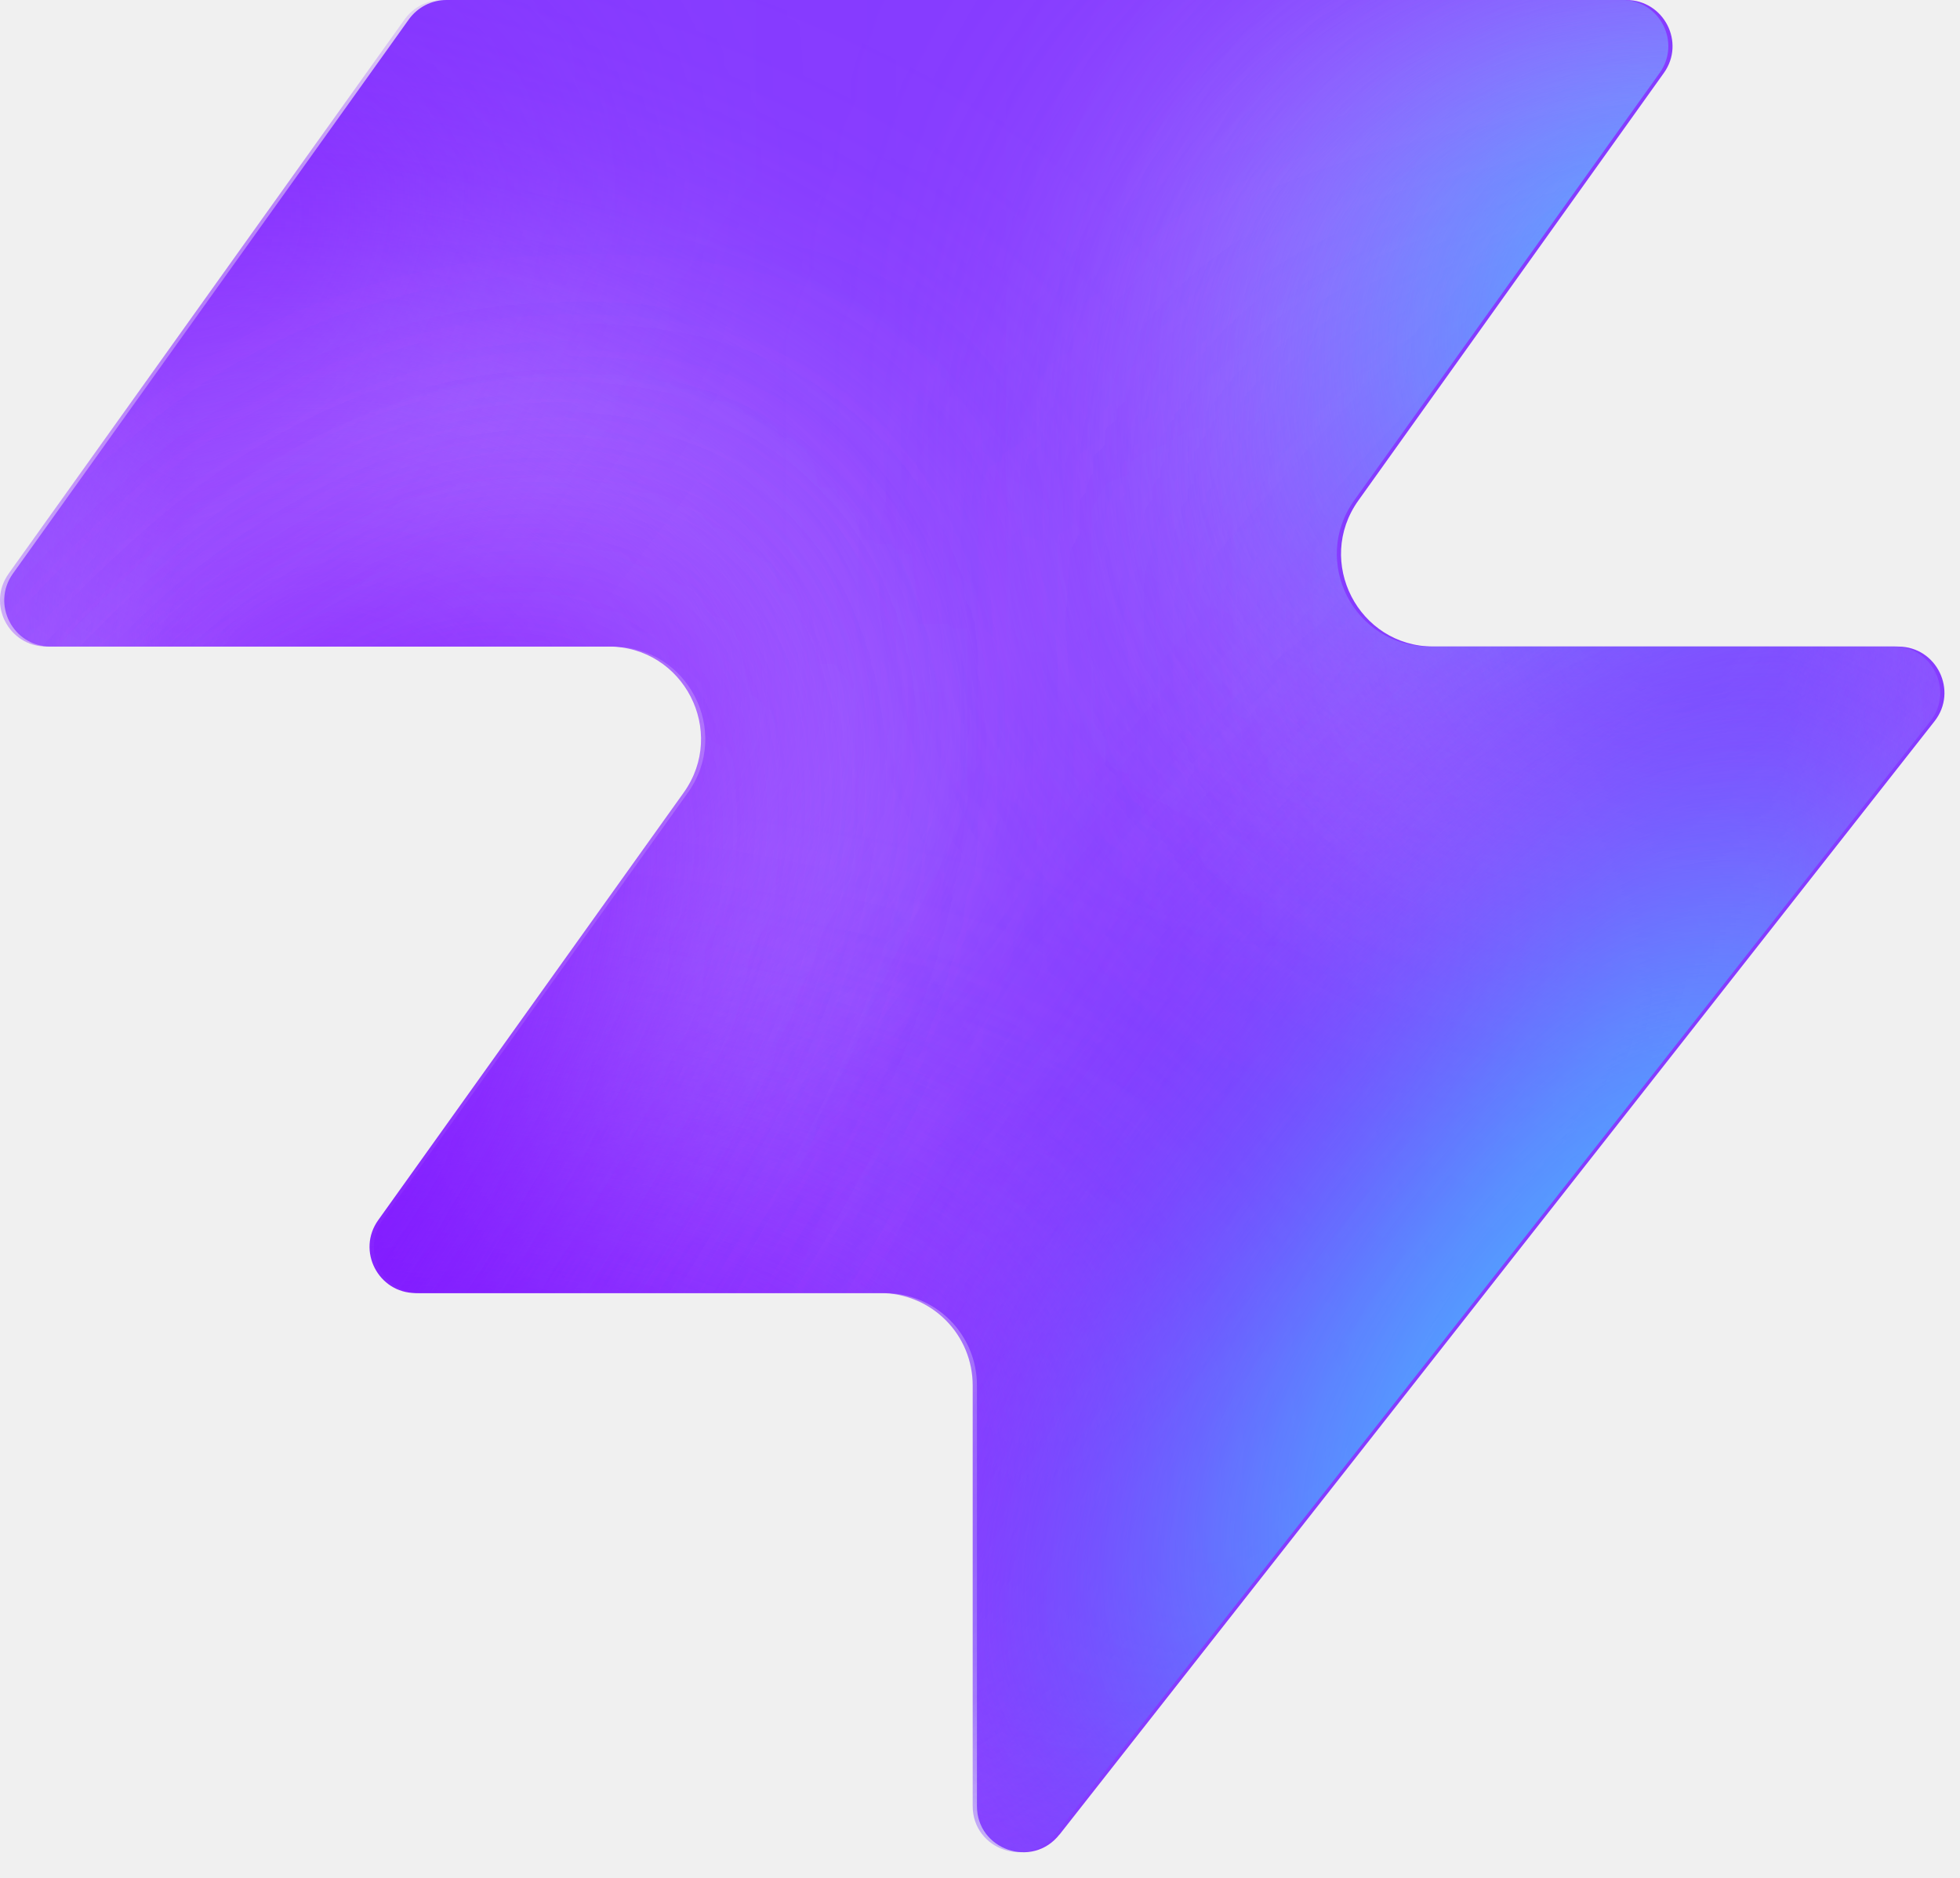
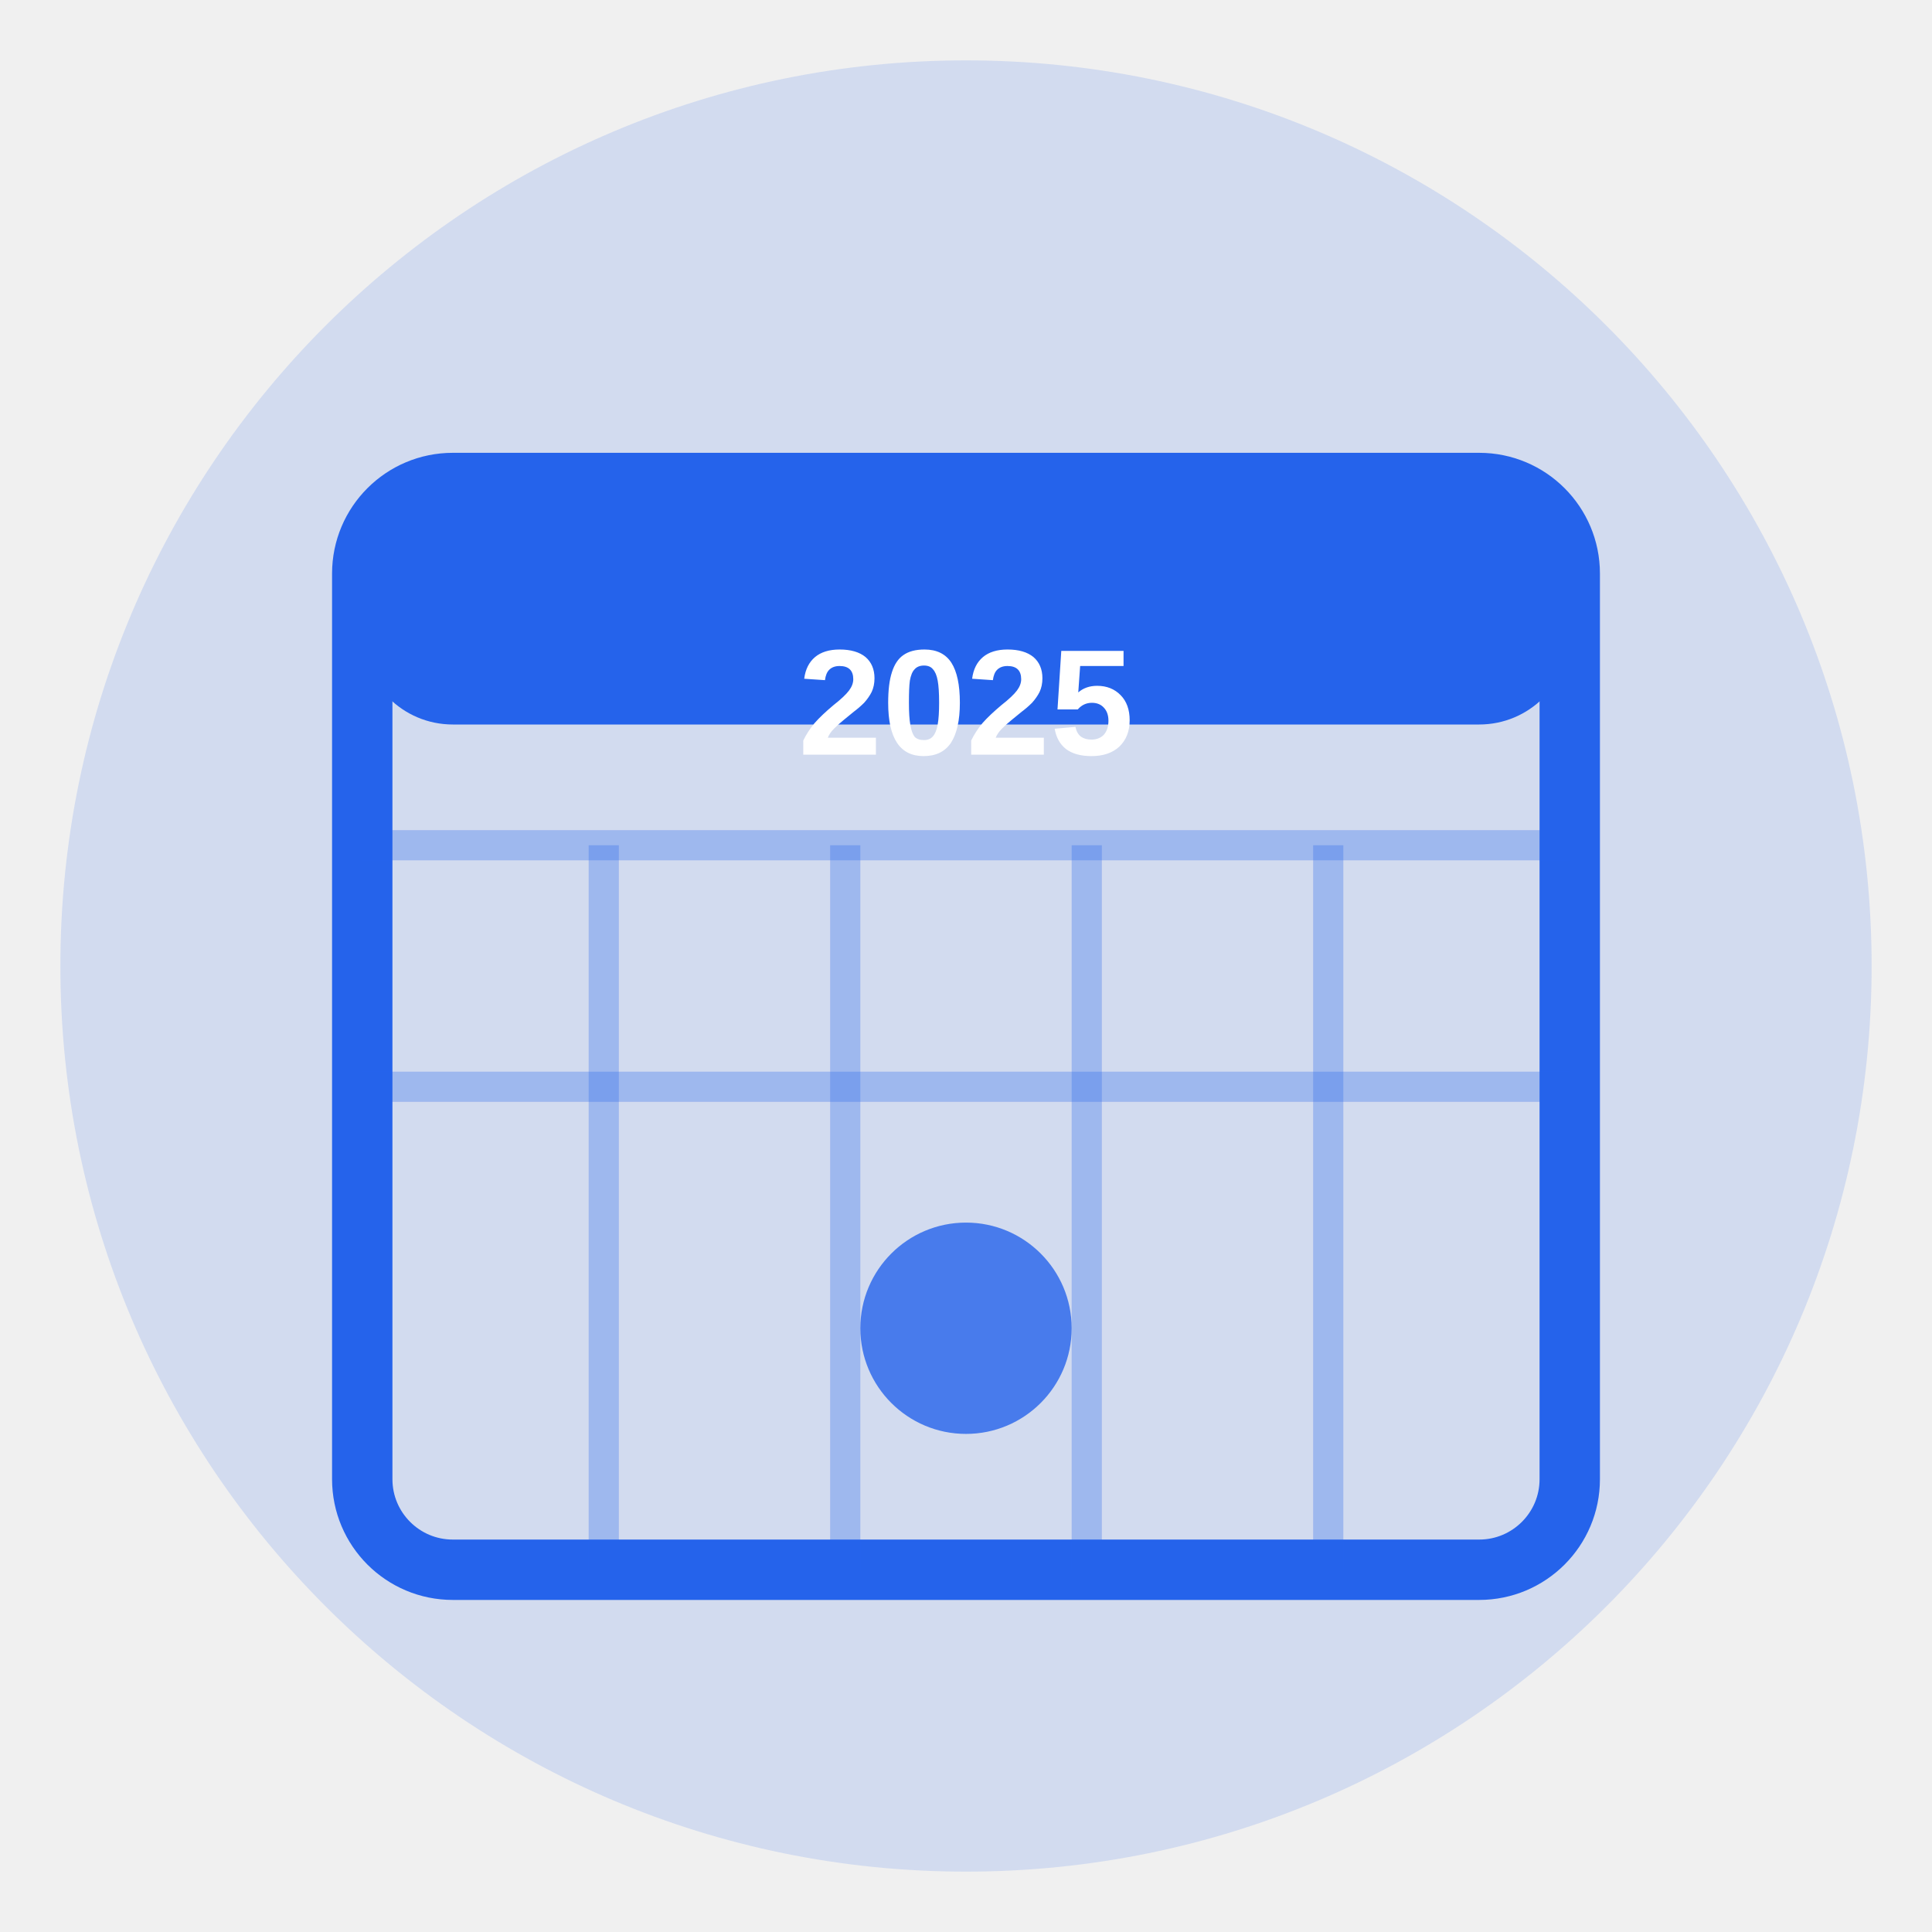
- <svg xmlns="http://www.w3.org/2000/svg" width="48" height="46" fill="none" viewBox="0 0 48 46">
-   <path fill="#863bff" d="M25.946 44.938c-.664.845-2.021.375-2.021-.698V33.937a2.26 2.26 0 0 0-2.262-2.262H10.287c-.92 0-1.456-1.04-.92-1.788l7.48-10.471c1.07-1.497 0-3.578-1.842-3.578H1.237c-.92 0-1.456-1.04-.92-1.788L10.013.474c.214-.297.556-.474.92-.474h28.894c.92 0 1.456 1.04.92 1.788l-7.48 10.471c-1.07 1.498 0 3.579 1.842 3.579h11.377c.943 0 1.473 1.088.89 1.83L25.947 44.94z" style="fill:#863bff;fill:color(display-p3 .525 .23 1);fill-opacity:1" />
-   <mask id="a" width="48" height="46" x="0" y="0" maskUnits="userSpaceOnUse" style="mask-type:alpha">
-     <path fill="#000" d="M25.842 44.938c-.664.844-2.021.375-2.021-.698V33.937a2.26 2.26 0 0 0-2.262-2.262H10.183c-.92 0-1.456-1.04-.92-1.788l7.48-10.471c1.07-1.498 0-3.579-1.842-3.579H1.133c-.92 0-1.456-1.04-.92-1.787L9.91.473c.214-.297.556-.474.92-.474h28.894c.92 0 1.456 1.04.92 1.788l-7.48 10.471c-1.07 1.498 0 3.578 1.842 3.578h11.377c.943 0 1.473 1.088.89 1.832L25.843 44.94z" style="fill:#000;fill-opacity:1" />
-   </mask>
-   <g mask="url(#a)">
-     <g filter="url(#b)">
-       <ellipse cx="5.508" cy="14.704" fill="#ede6ff" rx="5.508" ry="14.704" style="fill:#ede6ff;fill:color(display-p3 .927 .903 1);fill-opacity:1" transform="matrix(.00324 1 1 -.00324 -4.47 31.516)" />
-     </g>
-     <g filter="url(#c)">
-       <ellipse cx="10.399" cy="29.851" fill="#ede6ff" rx="10.399" ry="29.851" style="fill:#ede6ff;fill:color(display-p3 .927 .903 1);fill-opacity:1" transform="matrix(.00324 1 1 -.00324 -39.328 7.883)" />
-     </g>
-     <g filter="url(#d)">
-       <ellipse cx="5.508" cy="30.487" fill="#7e14ff" rx="5.508" ry="30.487" style="fill:#7e14ff;fill:color(display-p3 .492 .077 1);fill-opacity:1" transform="rotate(89.814 -25.913 -14.639)scale(1 -1)" />
-     </g>
-     <g filter="url(#e)">
-       <ellipse cx="5.508" cy="30.599" fill="#7e14ff" rx="5.508" ry="30.599" style="fill:#7e14ff;fill:color(display-p3 .492 .077 1);fill-opacity:1" transform="rotate(89.814 -32.644 -3.334)scale(1 -1)" />
-     </g>
-     <g filter="url(#f)">
-       <ellipse cx="5.508" cy="30.599" fill="#7e14ff" rx="5.508" ry="30.599" style="fill:#7e14ff;fill:color(display-p3 .492 .077 1);fill-opacity:1" transform="matrix(.00324 1 1 -.00324 -34.34 30.47)" />
-     </g>
-     <g filter="url(#g)">
-       <ellipse cx="14.072" cy="22.078" fill="#ede6ff" rx="14.072" ry="22.078" style="fill:#ede6ff;fill:color(display-p3 .927 .903 1);fill-opacity:1" transform="rotate(93.35 24.506 48.493)scale(-1 1)" />
-     </g>
-     <g filter="url(#h)">
-       <ellipse cx="3.47" cy="21.501" fill="#7e14ff" rx="3.47" ry="21.501" style="fill:#7e14ff;fill:color(display-p3 .492 .077 1);fill-opacity:1" transform="rotate(89.009 28.708 47.59)scale(-1 1)" />
-     </g>
-     <g filter="url(#i)">
-       <ellipse cx="3.47" cy="21.501" fill="#7e14ff" rx="3.47" ry="21.501" style="fill:#7e14ff;fill:color(display-p3 .492 .077 1);fill-opacity:1" transform="rotate(89.009 28.708 47.59)scale(-1 1)" />
-     </g>
-     <g filter="url(#j)">
-       <ellipse cx=".387" cy="8.972" fill="#7e14ff" rx="4.407" ry="29.108" style="fill:#7e14ff;fill:color(display-p3 .492 .077 1);fill-opacity:1" transform="rotate(39.51 .387 8.972)" />
-     </g>
-     <g filter="url(#k)">
-       <ellipse cx="47.523" cy="-6.092" fill="#7e14ff" rx="4.407" ry="29.108" style="fill:#7e14ff;fill:color(display-p3 .492 .077 1);fill-opacity:1" transform="rotate(37.892 47.523 -6.092)" />
-     </g>
-     <g filter="url(#l)">
-       <ellipse cx="41.412" cy="6.333" fill="#47bfff" rx="5.971" ry="9.665" style="fill:#47bfff;fill:color(display-p3 .28 .748 1);fill-opacity:1" transform="rotate(37.892 41.412 6.333)" />
-     </g>
-     <g filter="url(#m)">
-       <ellipse cx="-1.879" cy="38.332" fill="#7e14ff" rx="4.407" ry="29.108" style="fill:#7e14ff;fill:color(display-p3 .492 .077 1);fill-opacity:1" transform="rotate(37.892 -1.88 38.332)" />
-     </g>
-     <g filter="url(#n)">
-       <ellipse cx="-1.879" cy="38.332" fill="#7e14ff" rx="4.407" ry="29.108" style="fill:#7e14ff;fill:color(display-p3 .492 .077 1);fill-opacity:1" transform="rotate(37.892 -1.88 38.332)" />
-     </g>
-     <g filter="url(#o)">
-       <ellipse cx="35.651" cy="29.907" fill="#7e14ff" rx="4.407" ry="29.108" style="fill:#7e14ff;fill:color(display-p3 .492 .077 1);fill-opacity:1" transform="rotate(37.892 35.651 29.907)" />
-     </g>
-     <g filter="url(#p)">
-       <ellipse cx="38.418" cy="32.4" fill="#47bfff" rx="5.971" ry="15.297" style="fill:#47bfff;fill:color(display-p3 .28 .748 1);fill-opacity:1" transform="rotate(37.892 38.418 32.4)" />
-     </g>
-   </g>
-   <defs>
-     <filter id="b" width="60.045" height="41.654" x="-19.77" y="16.149" color-interpolation-filters="sRGB" filterUnits="userSpaceOnUse">
-       <feFlood flood-opacity="0" result="BackgroundImageFix" />
-       <feBlend in="SourceGraphic" in2="BackgroundImageFix" result="shape" />
-       <feGaussianBlur result="effect1_foregroundBlur_2002_17158" stdDeviation="7.659" />
-     </filter>
-     <filter id="c" width="90.34" height="51.437" x="-54.613" y="-7.533" color-interpolation-filters="sRGB" filterUnits="userSpaceOnUse">
-       <feFlood flood-opacity="0" result="BackgroundImageFix" />
-       <feBlend in="SourceGraphic" in2="BackgroundImageFix" result="shape" />
-       <feGaussianBlur result="effect1_foregroundBlur_2002_17158" stdDeviation="7.659" />
-     </filter>
-     <filter id="d" width="79.355" height="29.4" x="-49.64" y="2.03" color-interpolation-filters="sRGB" filterUnits="userSpaceOnUse">
-       <feFlood flood-opacity="0" result="BackgroundImageFix" />
-       <feBlend in="SourceGraphic" in2="BackgroundImageFix" result="shape" />
-       <feGaussianBlur result="effect1_foregroundBlur_2002_17158" stdDeviation="4.596" />
-     </filter>
-     <filter id="e" width="79.579" height="29.4" x="-45.045" y="20.029" color-interpolation-filters="sRGB" filterUnits="userSpaceOnUse">
-       <feFlood flood-opacity="0" result="BackgroundImageFix" />
-       <feBlend in="SourceGraphic" in2="BackgroundImageFix" result="shape" />
-       <feGaussianBlur result="effect1_foregroundBlur_2002_17158" stdDeviation="4.596" />
-     </filter>
-     <filter id="f" width="79.579" height="29.4" x="-43.513" y="21.178" color-interpolation-filters="sRGB" filterUnits="userSpaceOnUse">
-       <feFlood flood-opacity="0" result="BackgroundImageFix" />
-       <feBlend in="SourceGraphic" in2="BackgroundImageFix" result="shape" />
-       <feGaussianBlur result="effect1_foregroundBlur_2002_17158" stdDeviation="4.596" />
-     </filter>
-     <filter id="g" width="74.749" height="58.852" x="15.756" y="-17.901" color-interpolation-filters="sRGB" filterUnits="userSpaceOnUse">
-       <feFlood flood-opacity="0" result="BackgroundImageFix" />
-       <feBlend in="SourceGraphic" in2="BackgroundImageFix" result="shape" />
-       <feGaussianBlur result="effect1_foregroundBlur_2002_17158" stdDeviation="7.659" />
-     </filter>
-     <filter id="h" width="61.377" height="25.362" x="23.548" y="2.284" color-interpolation-filters="sRGB" filterUnits="userSpaceOnUse">
-       <feFlood flood-opacity="0" result="BackgroundImageFix" />
-       <feBlend in="SourceGraphic" in2="BackgroundImageFix" result="shape" />
-       <feGaussianBlur result="effect1_foregroundBlur_2002_17158" stdDeviation="4.596" />
-     </filter>
-     <filter id="i" width="61.377" height="25.362" x="23.548" y="2.284" color-interpolation-filters="sRGB" filterUnits="userSpaceOnUse">
-       <feFlood flood-opacity="0" result="BackgroundImageFix" />
-       <feBlend in="SourceGraphic" in2="BackgroundImageFix" result="shape" />
-       <feGaussianBlur result="effect1_foregroundBlur_2002_17158" stdDeviation="4.596" />
-     </filter>
-     <filter id="j" width="56.045" height="63.649" x="-27.636" y="-22.853" color-interpolation-filters="sRGB" filterUnits="userSpaceOnUse">
-       <feFlood flood-opacity="0" result="BackgroundImageFix" />
-       <feBlend in="SourceGraphic" in2="BackgroundImageFix" result="shape" />
-       <feGaussianBlur result="effect1_foregroundBlur_2002_17158" stdDeviation="4.596" />
-     </filter>
-     <filter id="k" width="54.814" height="64.646" x="20.116" y="-38.415" color-interpolation-filters="sRGB" filterUnits="userSpaceOnUse">
-       <feFlood flood-opacity="0" result="BackgroundImageFix" />
-       <feBlend in="SourceGraphic" in2="BackgroundImageFix" result="shape" />
-       <feGaussianBlur result="effect1_foregroundBlur_2002_17158" stdDeviation="4.596" />
-     </filter>
-     <filter id="l" width="33.541" height="35.313" x="24.641" y="-11.323" color-interpolation-filters="sRGB" filterUnits="userSpaceOnUse">
-       <feFlood flood-opacity="0" result="BackgroundImageFix" />
-       <feBlend in="SourceGraphic" in2="BackgroundImageFix" result="shape" />
-       <feGaussianBlur result="effect1_foregroundBlur_2002_17158" stdDeviation="4.596" />
-     </filter>
-     <filter id="m" width="54.814" height="64.646" x="-29.286" y="6.009" color-interpolation-filters="sRGB" filterUnits="userSpaceOnUse">
-       <feFlood flood-opacity="0" result="BackgroundImageFix" />
-       <feBlend in="SourceGraphic" in2="BackgroundImageFix" result="shape" />
-       <feGaussianBlur result="effect1_foregroundBlur_2002_17158" stdDeviation="4.596" />
-     </filter>
-     <filter id="n" width="54.814" height="64.646" x="-29.286" y="6.009" color-interpolation-filters="sRGB" filterUnits="userSpaceOnUse">
-       <feFlood flood-opacity="0" result="BackgroundImageFix" />
-       <feBlend in="SourceGraphic" in2="BackgroundImageFix" result="shape" />
-       <feGaussianBlur result="effect1_foregroundBlur_2002_17158" stdDeviation="4.596" />
-     </filter>
-     <filter id="o" width="54.814" height="64.646" x="8.244" y="-2.416" color-interpolation-filters="sRGB" filterUnits="userSpaceOnUse">
-       <feFlood flood-opacity="0" result="BackgroundImageFix" />
-       <feBlend in="SourceGraphic" in2="BackgroundImageFix" result="shape" />
-       <feGaussianBlur result="effect1_foregroundBlur_2002_17158" stdDeviation="4.596" />
-     </filter>
-     <filter id="p" width="39.409" height="43.623" x="18.713" y="10.588" color-interpolation-filters="sRGB" filterUnits="userSpaceOnUse">
-       <feFlood flood-opacity="0" result="BackgroundImageFix" />
-       <feBlend in="SourceGraphic" in2="BackgroundImageFix" result="shape" />
-       <feGaussianBlur result="effect1_foregroundBlur_2002_17158" stdDeviation="4.596" />
-     </filter>
-   </defs>
+ <svg xmlns="http://www.w3.org/2000/svg" viewBox="0 0 64 64">
+   <circle cx="32" cy="32" r="30" fill="#2563eb" opacity="0.15" />
+   <rect x="12" y="16" width="40" height="36" rx="3" fill="none" stroke="#2563eb" stroke-width="2" />
+   <rect x="12" y="16" width="40" height="8" rx="3" fill="#2563eb" />
+   <text x="32" y="25" font-size="5" font-weight="bold" fill="white" text-anchor="middle" font-family="Arial">2025</text>
+   <line x1="12" y1="28" x2="52" y2="28" stroke="#2563eb" stroke-width="1" opacity="0.3" />
+   <line x1="12" y1="36" x2="52" y2="36" stroke="#2563eb" stroke-width="1" opacity="0.3" />
+   <line x1="20" y1="28" x2="20" y2="52" stroke="#2563eb" stroke-width="1" opacity="0.3" />
+   <line x1="28" y1="28" x2="28" y2="52" stroke="#2563eb" stroke-width="1" opacity="0.3" />
+   <line x1="36" y1="28" x2="36" y2="52" stroke="#2563eb" stroke-width="1" opacity="0.3" />
+   <line x1="44" y1="28" x2="44" y2="52" stroke="#2563eb" stroke-width="1" opacity="0.3" />
+   <circle cx="32" cy="44" r="3.5" fill="#2563eb" opacity="0.8" />
</svg>
